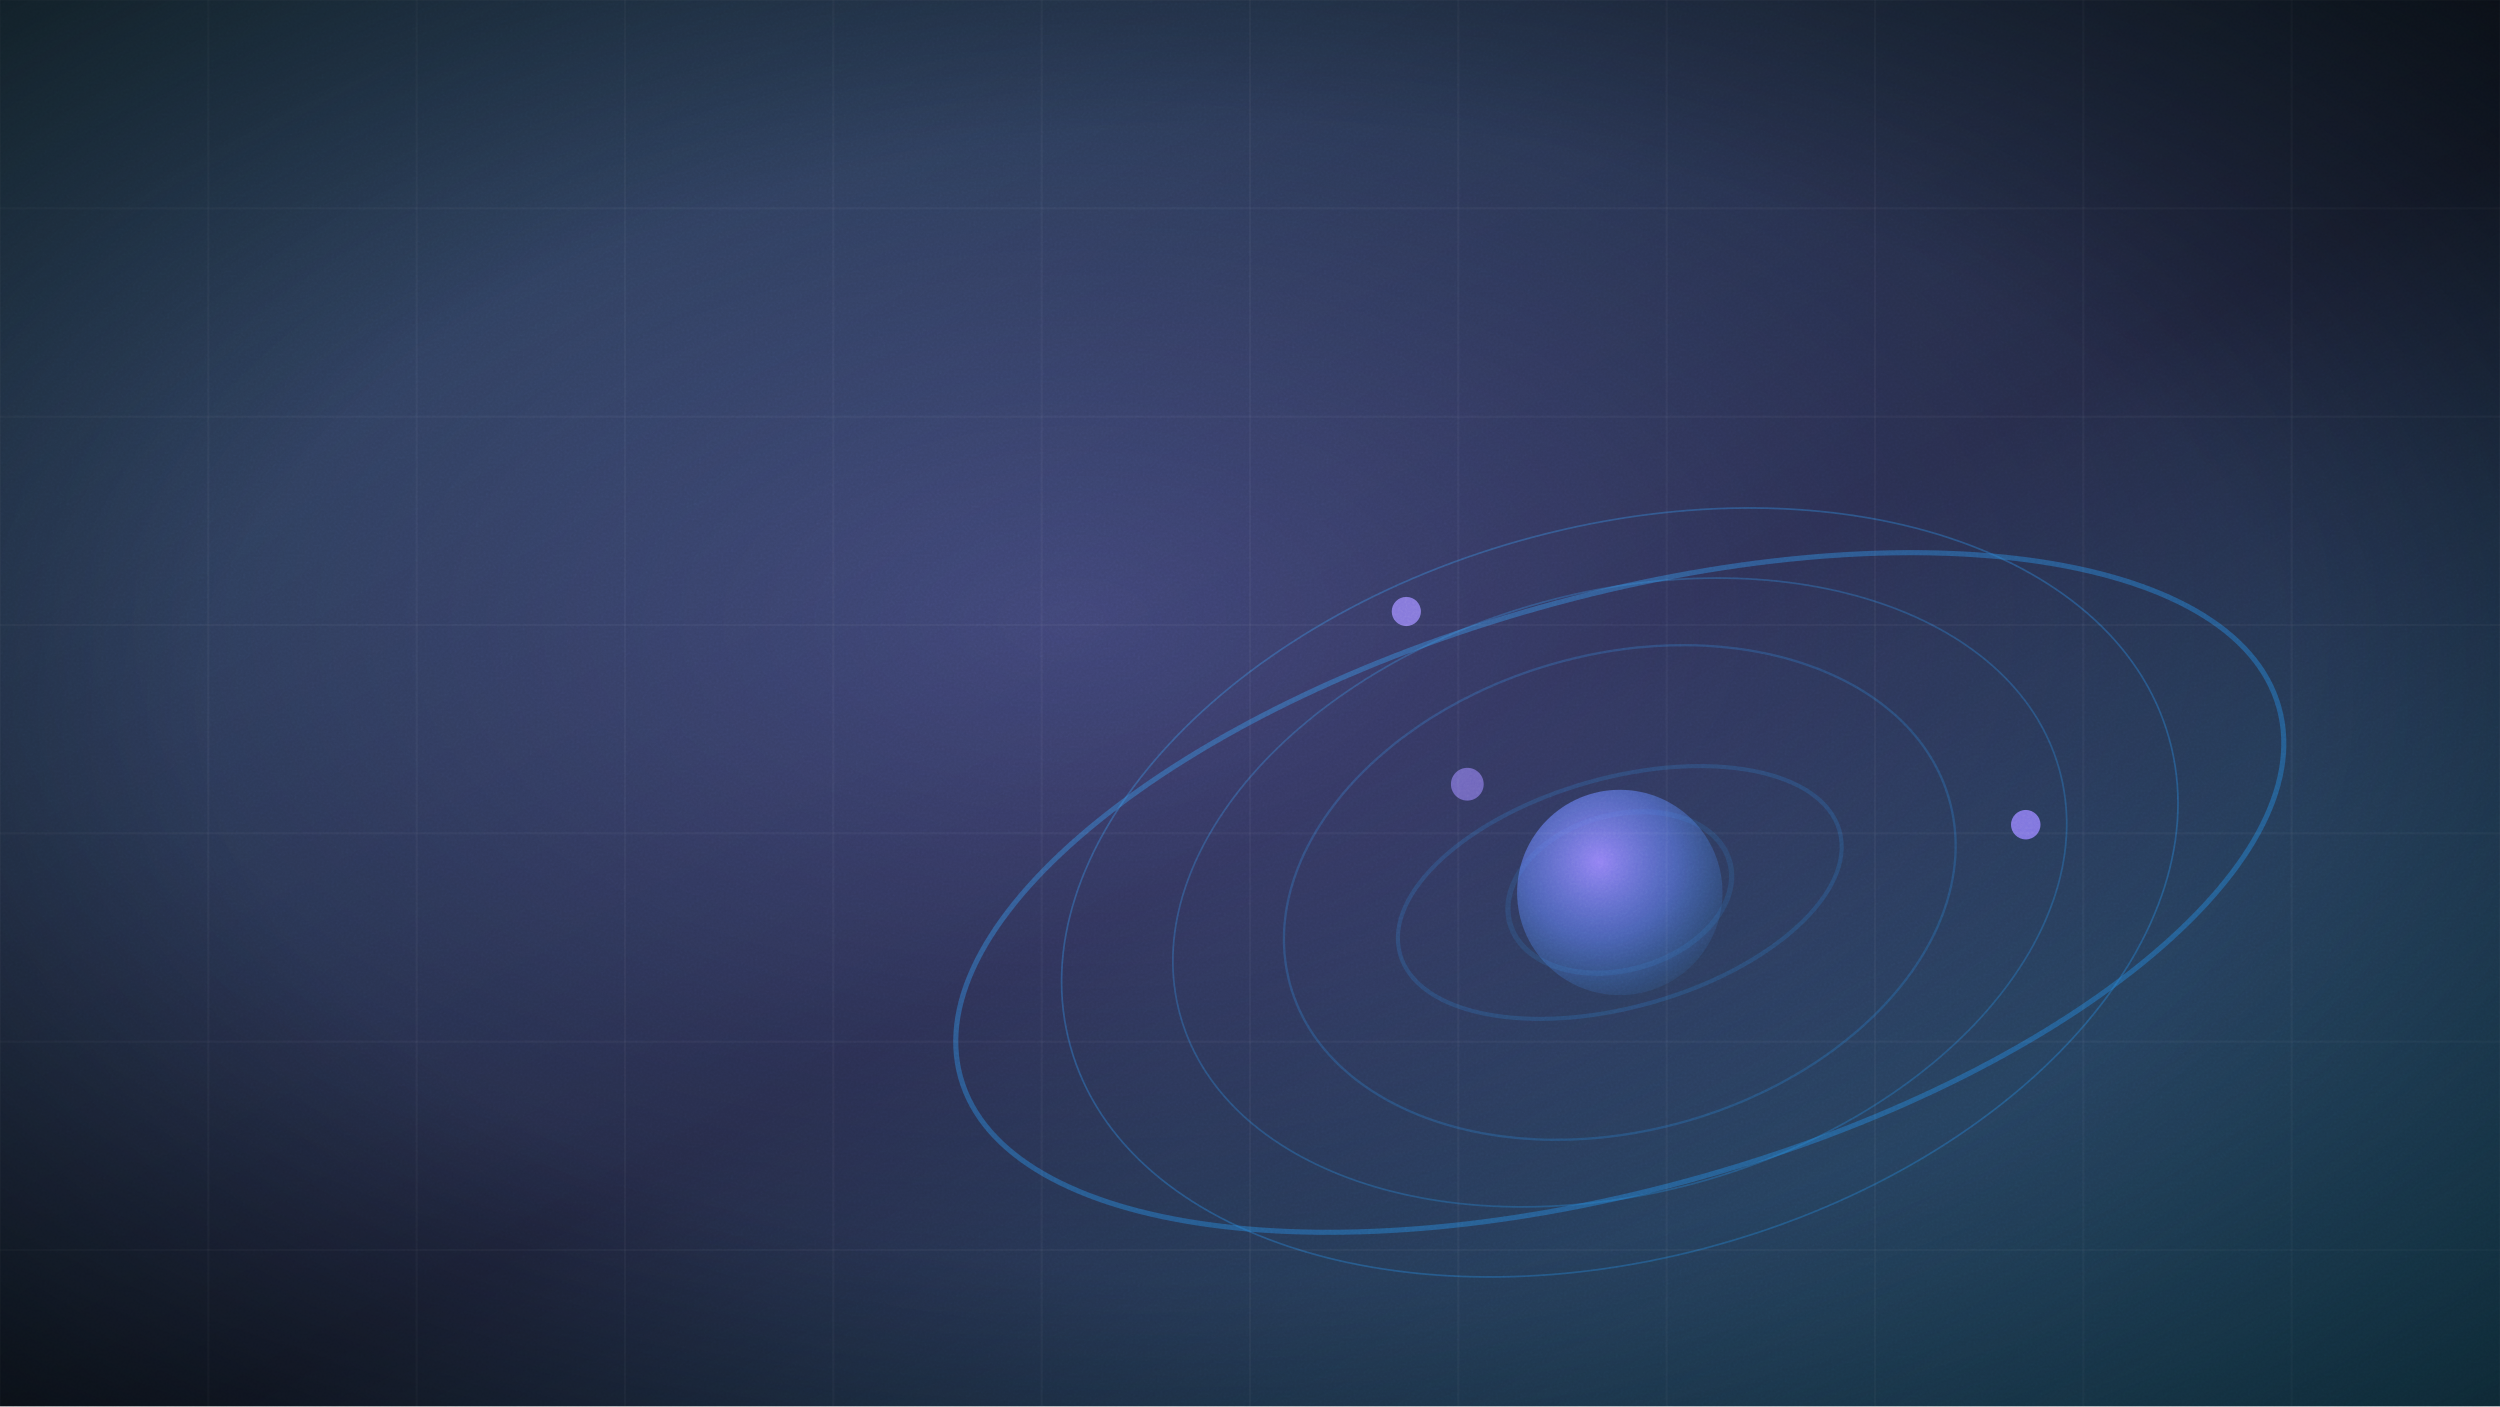
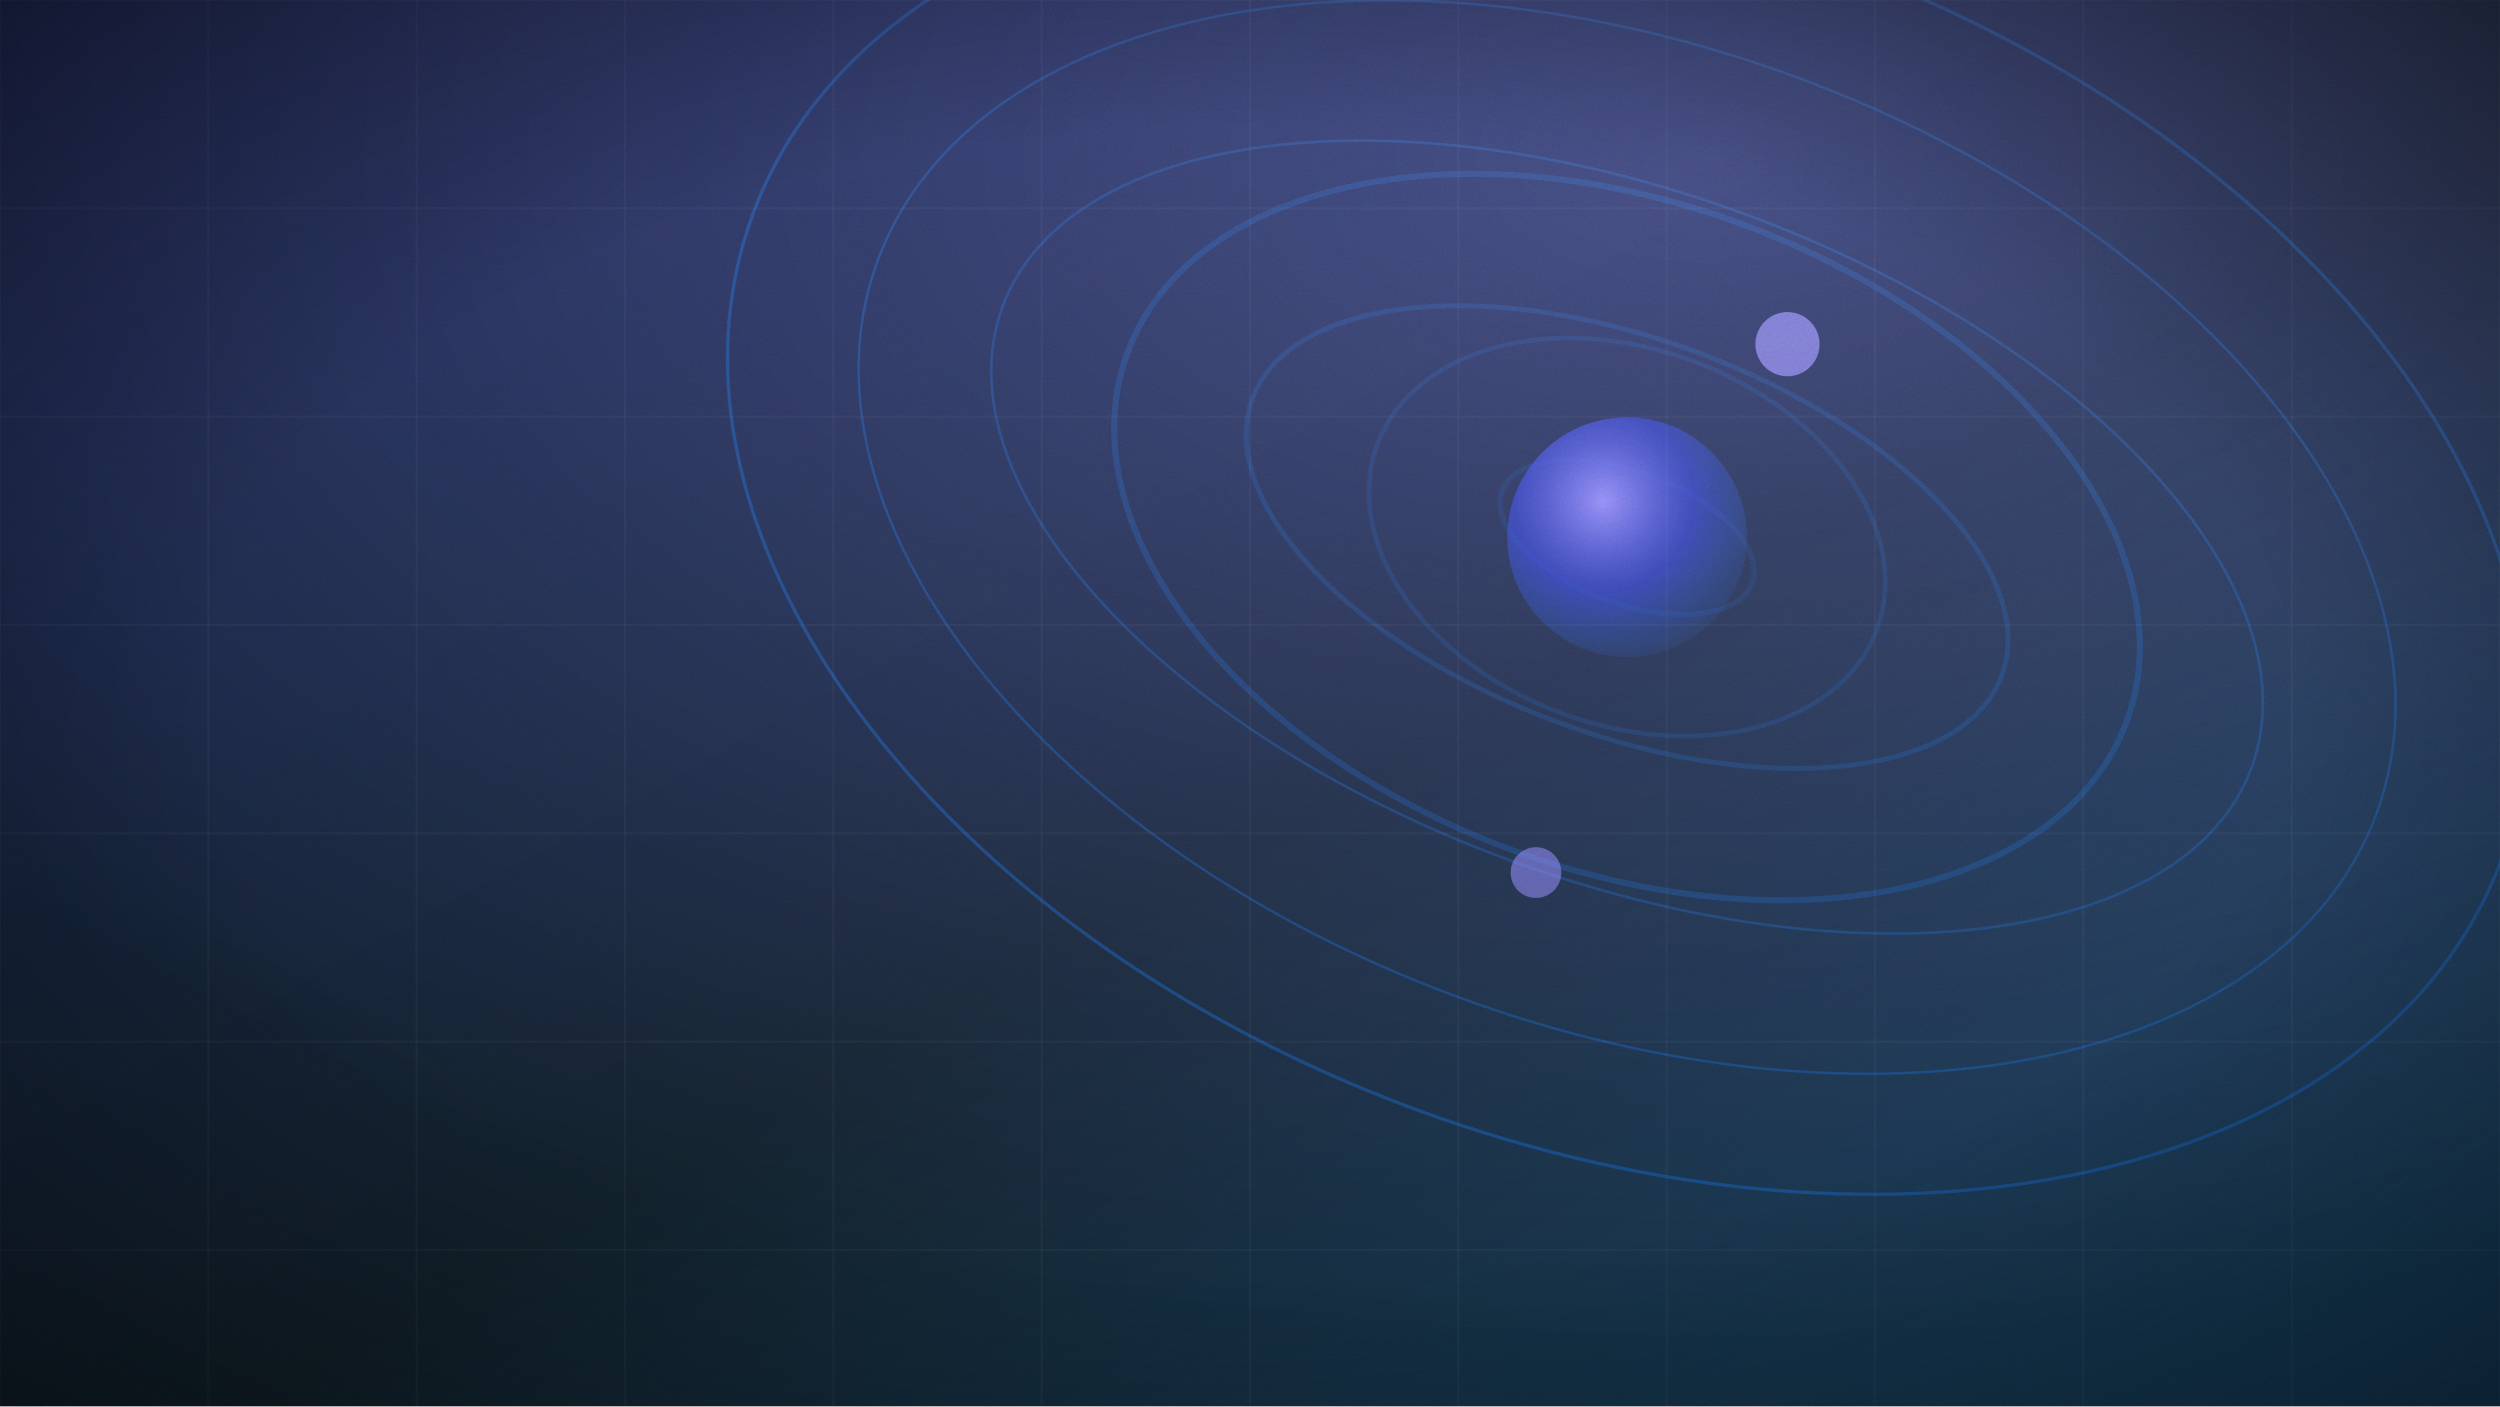
<svg xmlns="http://www.w3.org/2000/svg" viewBox="0 0 1200 675" width="1200" height="675" role="img" aria-label="Abstract cover illustration">
  <defs>
    <linearGradient id="bg" x1="0" y1="0" x2="1" y2="1">
-       <stop offset="0" stop-color="#143439" />
-       <stop offset="0.55" stop-color="#0c161d" />
-       <stop offset="1" stop-color="#184c62" />
+       <stop offset="0" stop-color="#18234d" />
+       <stop offset="0.55" stop-color="#12212b" />
+       <stop offset="1" stop-color="#163e5d" />
    </linearGradient>
    <radialGradient id="core" cx="0.4" cy="0.35" r="0.75">
-       <stop offset="0" stop-color="#8876f9" stop-opacity="0.95" />
-       <stop offset="0.5" stop-color="#4a72f7" stop-opacity="0.55" />
-       <stop offset="1" stop-color="#127fd3" stop-opacity="0" />
+       <stop offset="0" stop-color="#8a82fc" stop-opacity="0.95" />
+       <stop offset="0.5" stop-color="#283bf8" stop-opacity="0.55" />
+       <stop offset="1" stop-color="#0f62c5" stop-opacity="0" />
    </radialGradient>
-     <radialGradient id="halo" cx="0.43" cy="0.44" r="0.85">
-       <stop offset="0" stop-color="#8876f9" stop-opacity="0.4" />
-       <stop offset="1" stop-color="#8876f9" stop-opacity="0" />
+     <radialGradient id="halo" cx="0.68" cy="0.11" r="0.85">
+       <stop offset="0" stop-color="#8a82fc" stop-opacity="0.4" />
+       <stop offset="1" stop-color="#8a82fc" stop-opacity="0" />
    </radialGradient>
    <radialGradient id="vig" cx="0.5" cy="0.5" r="0.75">
      <stop offset="0.55" stop-color="#000000" stop-opacity="0" />
      <stop offset="1" stop-color="#000000" stop-opacity="0.55" />
    </radialGradient>
    <filter id="grain" x="0" y="0" width="100%" height="100%">
      <feTurbulence type="fractalNoise" baseFrequency="0.85" numOctaves="3" stitchTiles="stitch" result="t" />
      <feColorMatrix type="saturate" values="0" in="t" result="g" />
    </filter>
    <clipPath id="frame">
      <rect x="0" y="0" width="1200" height="675" />
    </clipPath>
  </defs>
  <rect width="1200" height="675" fill="url(#bg)" />
  <g clip-path="url(#frame)">
-     <g transform="rotate(-15.69 777.5 428.39)">
-       <ellipse cx="777.5" cy="428.39" rx="328.63" ry="142.04" fill="none" stroke="#127fd3" stroke-opacity="0.44" stroke-width="2.45" />
-       <ellipse cx="777.5" cy="428.39" rx="273.86" ry="175.53" fill="none" stroke="#127fd3" stroke-opacity="0.38" stroke-width="0.82" />
-       <ellipse cx="777.5" cy="428.39" rx="219.08" ry="144.13" fill="none" stroke="#127fd3" stroke-opacity="0.33" stroke-width="0.83" />
-       <ellipse cx="777.5" cy="428.39" rx="164.31" ry="114.31" fill="none" stroke="#127fd3" stroke-opacity="0.27" stroke-width="1.11" />
-       <ellipse cx="777.5" cy="428.39" rx="109.54" ry="54.99" fill="none" stroke="#127fd3" stroke-opacity="0.21" stroke-width="1.96" />
-       <ellipse cx="777.5" cy="428.39" rx="54.77" ry="37.17" fill="none" stroke="#127fd3" stroke-opacity="0.16" stroke-width="2.52" />
+     <g transform="rotate(20.27 781 257.8)">
+       <ellipse cx="781" cy="257.8" rx="447.32" ry="292.85" fill="none" stroke="#0f62c5" stroke-opacity="0.44" stroke-width="1.59" />
+       <ellipse cx="781" cy="257.8" rx="383.42" ry="235.24" fill="none" stroke="#0f62c5" stroke-opacity="0.39" stroke-width="1.18" />
+       <ellipse cx="781" cy="257.8" rx="319.52" ry="165.01" fill="none" stroke="#0f62c5" stroke-opacity="0.34" stroke-width="1.28" />
+       <ellipse cx="781" cy="257.8" rx="255.61" ry="160.04" fill="none" stroke="#0f62c5" stroke-opacity="0.29" stroke-width="2.9" />
+       <ellipse cx="781" cy="257.8" rx="191.71" ry="94.87" fill="none" stroke="#0f62c5" stroke-opacity="0.25" stroke-width="2.33" />
+       <ellipse cx="781" cy="257.8" rx="127.81" ry="90.22" fill="none" stroke="#0f62c5" stroke-opacity="0.2" stroke-width="2.17" />
+       <ellipse cx="781" cy="257.8" rx="63.9" ry="31.75" fill="none" stroke="#0f62c5" stroke-opacity="0.15" stroke-width="2.56" />
    </g>
-     <circle cx="777.5" cy="428.39" r="49.29" fill="url(#core)" />
-     <circle cx="704.31" cy="376.42" r="7.86" fill="#8876f9" fill-opacity="0.59" />
-     <circle cx="675.03" cy="293.51" r="7" fill="#8876f9" fill-opacity="0.78" />
-     <circle cx="972.36" cy="395.85" r="7.07" fill="#8876f9" fill-opacity="0.82" />
+     <circle cx="781" cy="257.8" r="57.51" fill="url(#core)" />
+     <circle cx="737.27" cy="418.83" r="12.17" fill="#8a82fc" fill-opacity="0.54" />
+     <circle cx="857.99" cy="165.2" r="15.4" fill="#8a82fc" fill-opacity="0.7" />
  </g>
  <rect width="1200" height="675" fill="url(#halo)" style="mix-blend-mode:screen" />
  <g clip-path="url(#frame)">
    <line x1="0" y1="0" x2="0" y2="675" stroke="#ffffff" stroke-opacity="0.035" stroke-width="1" />
    <line x1="100" y1="0" x2="100" y2="675" stroke="#ffffff" stroke-opacity="0.035" stroke-width="1" />
    <line x1="200" y1="0" x2="200" y2="675" stroke="#ffffff" stroke-opacity="0.035" stroke-width="1" />
    <line x1="300" y1="0" x2="300" y2="675" stroke="#ffffff" stroke-opacity="0.035" stroke-width="1" />
    <line x1="400" y1="0" x2="400" y2="675" stroke="#ffffff" stroke-opacity="0.035" stroke-width="1" />
    <line x1="500" y1="0" x2="500" y2="675" stroke="#ffffff" stroke-opacity="0.035" stroke-width="1" />
    <line x1="600" y1="0" x2="600" y2="675" stroke="#ffffff" stroke-opacity="0.035" stroke-width="1" />
    <line x1="700" y1="0" x2="700" y2="675" stroke="#ffffff" stroke-opacity="0.035" stroke-width="1" />
    <line x1="800" y1="0" x2="800" y2="675" stroke="#ffffff" stroke-opacity="0.035" stroke-width="1" />
    <line x1="900" y1="0" x2="900" y2="675" stroke="#ffffff" stroke-opacity="0.035" stroke-width="1" />
    <line x1="1000" y1="0" x2="1000" y2="675" stroke="#ffffff" stroke-opacity="0.035" stroke-width="1" />
    <line x1="1100" y1="0" x2="1100" y2="675" stroke="#ffffff" stroke-opacity="0.035" stroke-width="1" />
    <line x1="1200" y1="0" x2="1200" y2="675" stroke="#ffffff" stroke-opacity="0.035" stroke-width="1" />
    <line x1="0" y1="0" x2="1200" y2="0" stroke="#ffffff" stroke-opacity="0.035" stroke-width="1" />
    <line x1="0" y1="100" x2="1200" y2="100" stroke="#ffffff" stroke-opacity="0.035" stroke-width="1" />
    <line x1="0" y1="200" x2="1200" y2="200" stroke="#ffffff" stroke-opacity="0.035" stroke-width="1" />
    <line x1="0" y1="300" x2="1200" y2="300" stroke="#ffffff" stroke-opacity="0.035" stroke-width="1" />
    <line x1="0" y1="400" x2="1200" y2="400" stroke="#ffffff" stroke-opacity="0.035" stroke-width="1" />
    <line x1="0" y1="500" x2="1200" y2="500" stroke="#ffffff" stroke-opacity="0.035" stroke-width="1" />
    <line x1="0" y1="600" x2="1200" y2="600" stroke="#ffffff" stroke-opacity="0.035" stroke-width="1" />
  </g>
  <rect width="1200" height="675" fill="url(#vig)" />
  <rect width="1200" height="675" filter="url(#grain)" opacity="0.14" style="mix-blend-mode:overlay" />
</svg>
